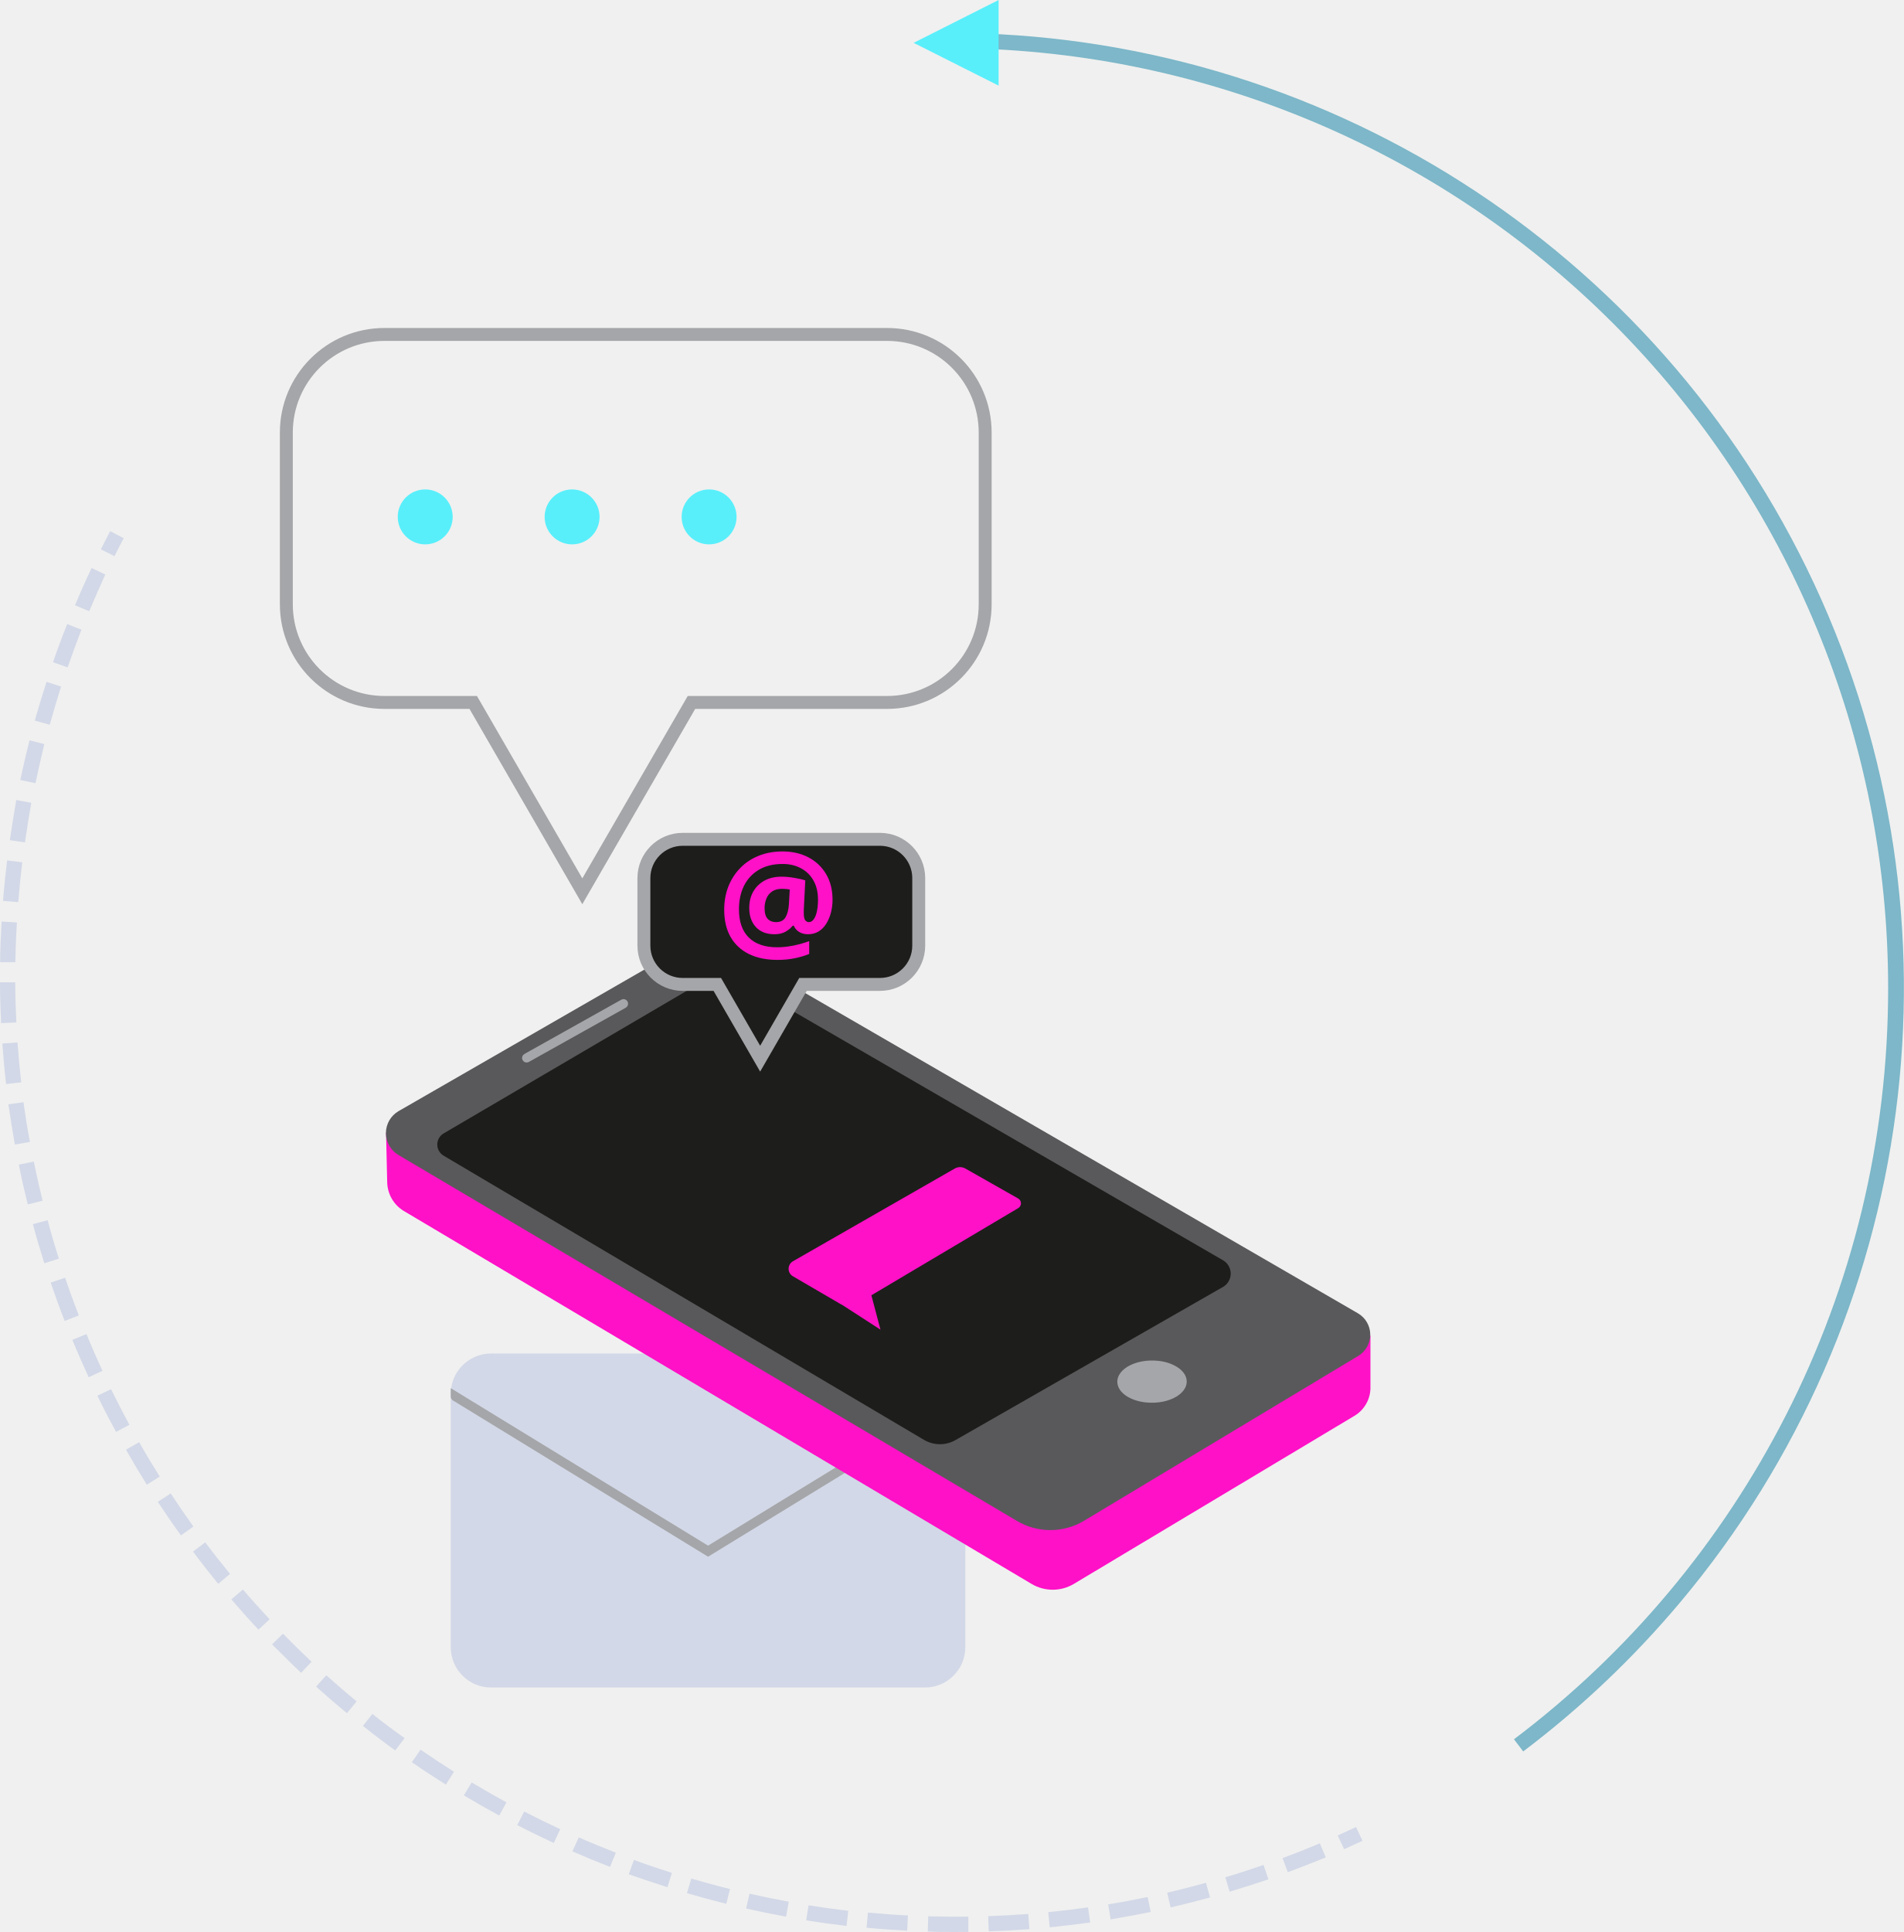
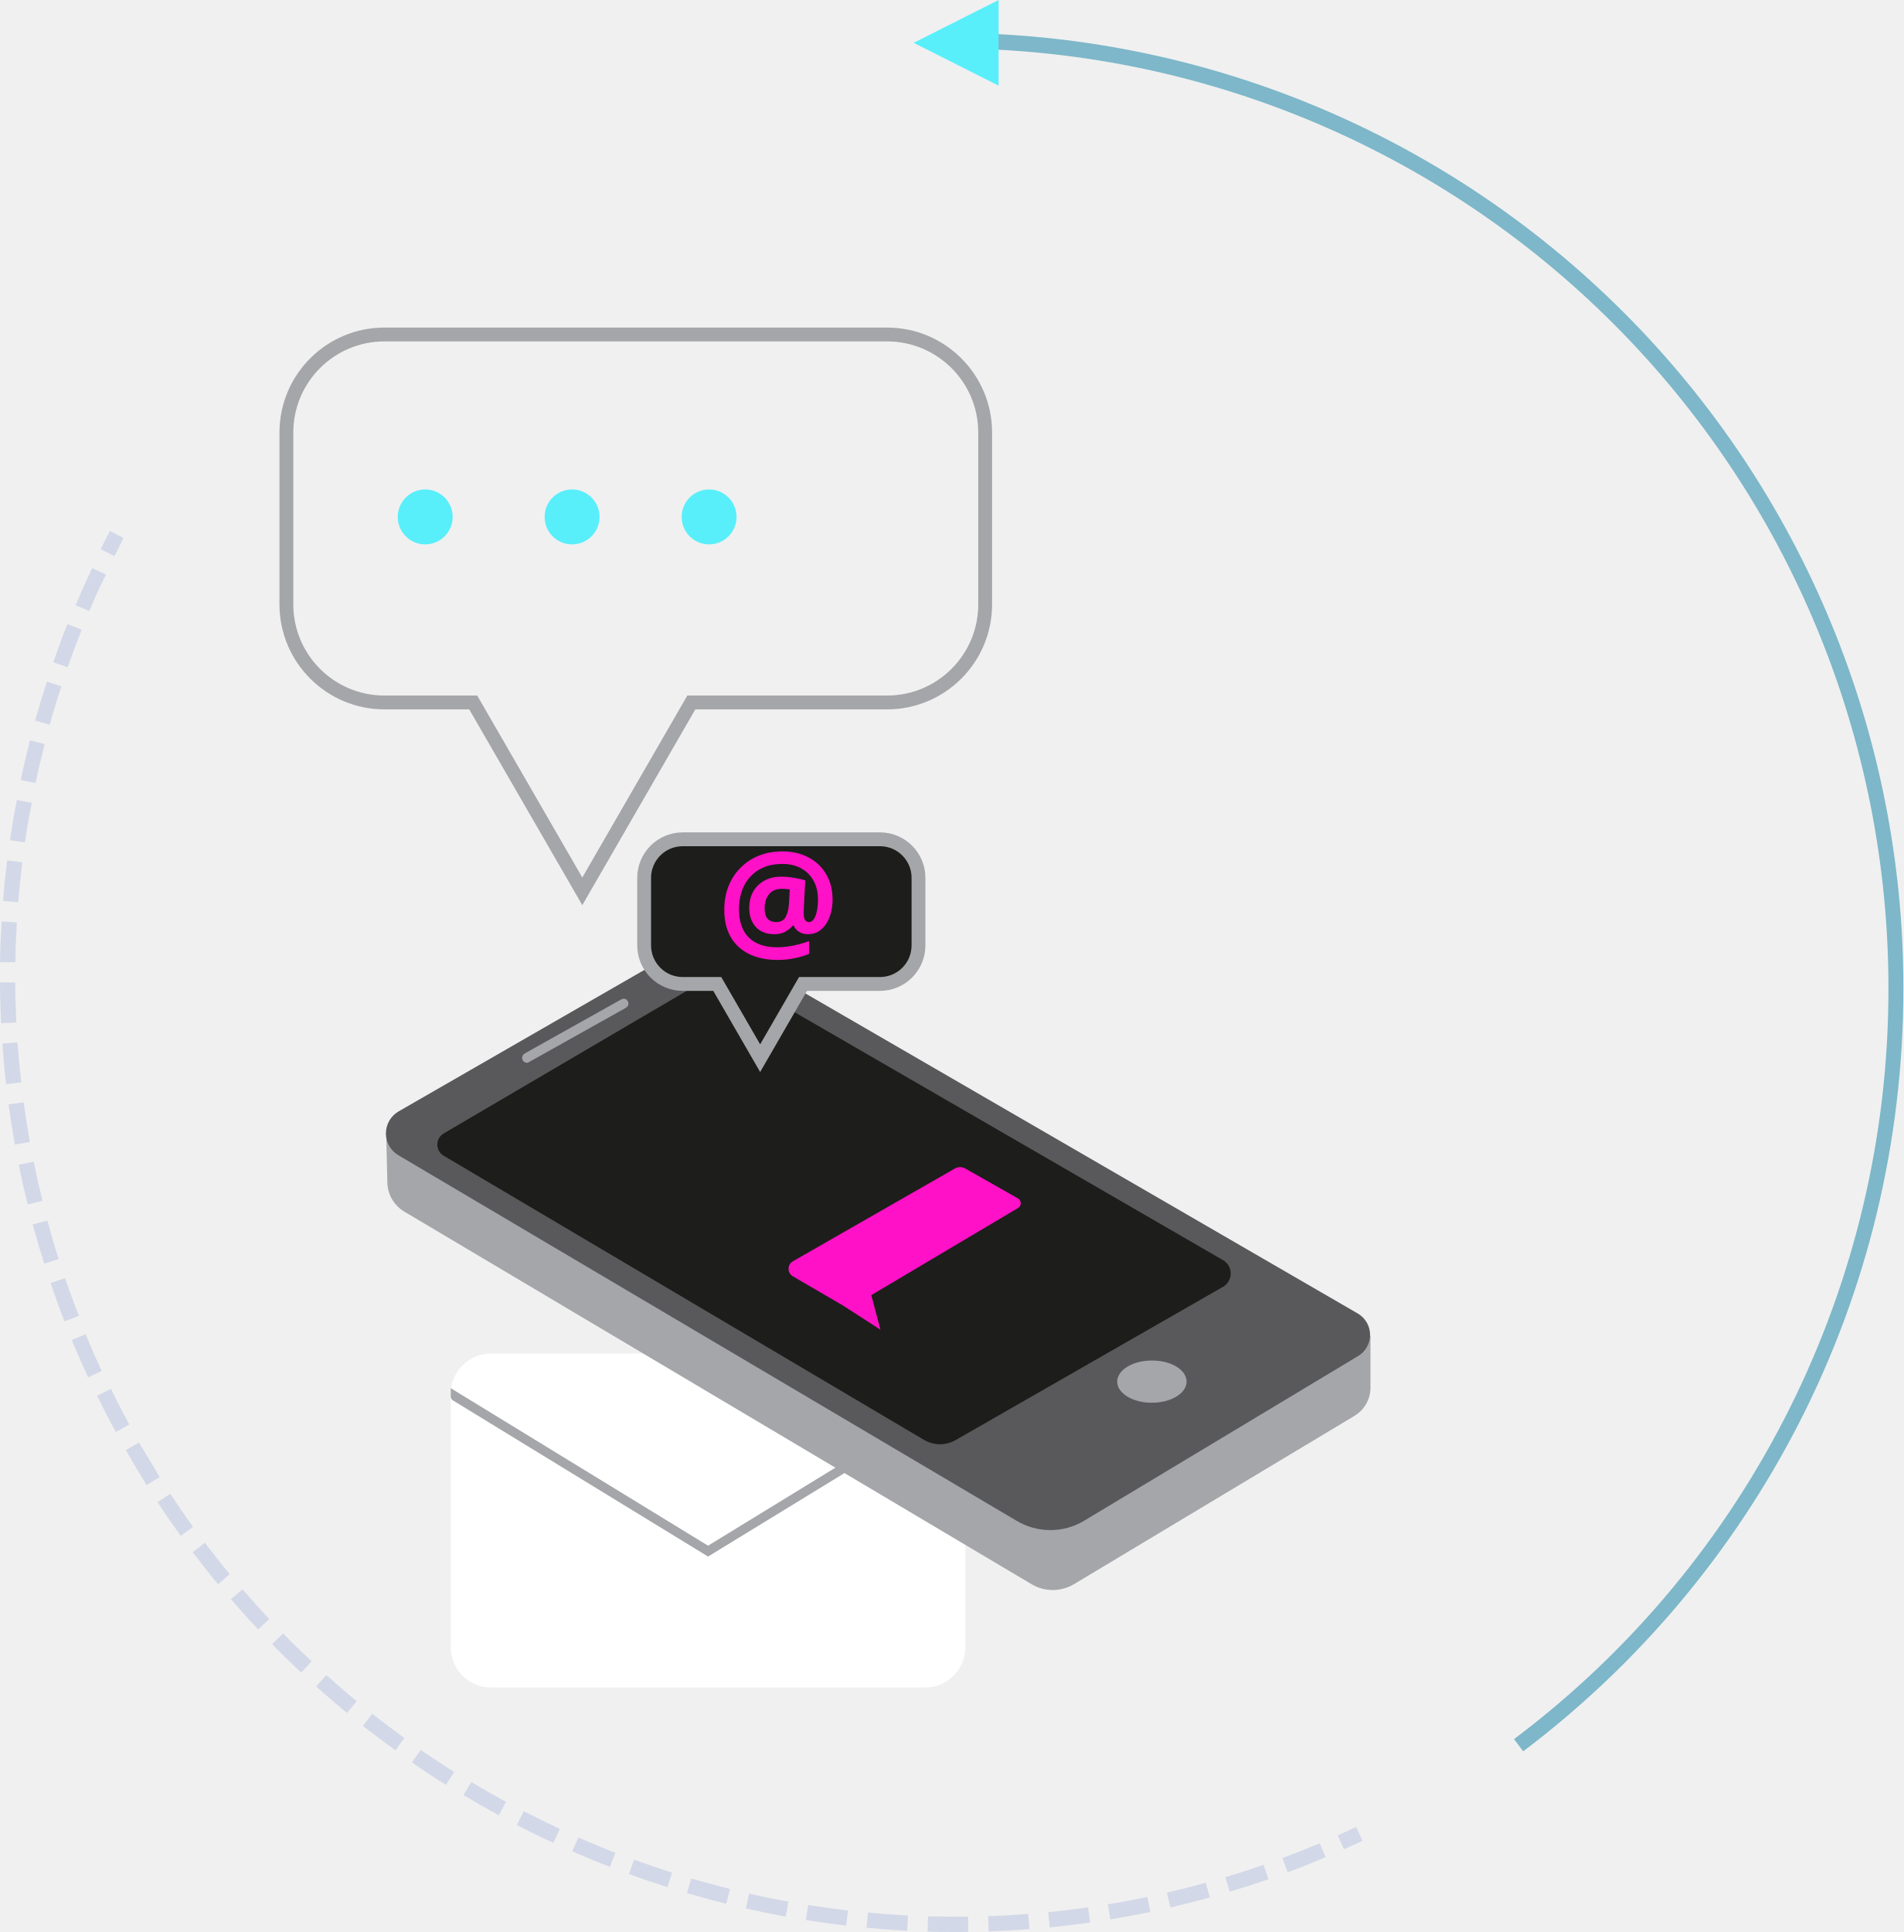
- <svg xmlns="http://www.w3.org/2000/svg" viewBox="0 0 294.54 298.94">
+ <svg xmlns="http://www.w3.org/2000/svg" viewBox="0 0 275.16 279.27">
  <defs>
-     <style>.cls-1{fill:#7db7c9;}.cls-2{fill:#58effb;}.cls-3{fill:#d2d8e7;}.cls-4{fill:#a5a6a9;}.cls-5,.cls-8{fill:none;}.cls-10,.cls-5,.cls-8{stroke:#a5a6a9;stroke-miterlimit:10;}.cls-10,.cls-5{stroke-width:2px;}.cls-11,.cls-6{fill:#ff11c7;}.cls-7{fill:#59595b;}.cls-10,.cls-9{fill:#1d1d1b;}.cls-11{font-size:21.03px;font-family:MyriadPro-Bold, Myriad Pro;font-weight:700;}</style>
+     <style>.cls-1{fill:#7db7c9;}.cls-2{fill:#58effb;}.cls-3{fill:#d2d8e7;}.cls-4{fill:#fff;}.cls-5{fill:#a5a6a9;}.cls-6,.cls-8{fill:none;}.cls-10,.cls-6,.cls-8{stroke:#a5a6a9;stroke-miterlimit:10;}.cls-10,.cls-6{stroke-width:2px;}.cls-7{fill:#59595b;}.cls-10,.cls-9{fill:#1d1d1b;}.cls-11{font-size:19.64px;font-family:MyriadPro-Bold, Myriad Pro;font-weight:700;}.cls-11,.cls-12{fill:#ff11c7;}</style>
  </defs>
  <g id="Layer_2" data-name="Layer 2">
    <g id="Device">
-       <path class="cls-1" d="M235.71,271l-1.43-1.88a145.92,145.92,0,0,0,42.14-50.25,144.6,144.6,0,0,0,11.66-31.48,146.23,146.23,0,0,0,4.1-34.44A145.35,145.35,0,0,0,146.7,7.45V5.09A147.79,147.79,0,0,1,260,247.93,149.17,149.17,0,0,1,235.71,271Z" />
-       <polygon class="cls-2" points="154.53 13.25 141.38 6.63 154.53 0 154.53 13.25" />
-       <path class="cls-3" d="M208,286.13,207,284c.94-.42,1.9-.86,2.84-1.3l1,2.13C209.9,285.26,208.93,285.71,208,286.13Z" />
-       <path class="cls-3" d="M148,298.94c-1.47,0-3,0-4.43-.07l.07-2.36c2.06.06,4.15.08,6.21.05l0,2.36Zm5-.09-.08-2.36c2.06-.07,4.14-.19,6.2-.34l.18,2.35C157.21,298.66,155.09,298.78,153,298.85Zm-12.62-.11c-2.09-.11-4.21-.26-6.29-.46l.22-2.35c2.05.19,4.14.35,6.19.45Zm22.06-.52-.23-2.35c2-.2,4.12-.45,6.16-.74l.33,2.34C166.63,297.76,164.52,298,162.44,298.22ZM131,298c-2.08-.24-4.18-.53-6.25-.86l.37-2.33c2,.32,4.11.61,6.15.85Zm40.87-1-.38-2.33c2-.34,4.08-.72,6.1-1.14l.48,2.31C176,296.26,173.89,296.65,171.82,297Zm-50.23-.43c-2.06-.38-4.14-.8-6.18-1.26l.52-2.3c2,.45,4.06.87,6.08,1.24Zm59.51-1.41-.53-2.3c2-.46,4-1,6-1.53l.63,2.27C185.2,294.15,183.14,294.68,181.1,295.15Zm-68.76-.58c-2-.5-4.08-1.06-6.09-1.65l.67-2.26c2,.58,4,1.13,6,1.62Zm77.9-1.85-.68-2.26c2-.59,4-1.24,5.91-1.91l.77,2.23C194.27,291.46,192.25,292.12,190.24,292.72Zm-87-.72c-2-.63-4-1.31-6-2l.81-2.22c1.93.71,3.91,1.38,5.87,2Zm96-2.29-.82-2.21c1.93-.72,3.87-1.49,5.77-2.29l.92,2.18C203.15,288.2,201.17,289,199.21,289.71Zm-104.89-.85c-1.95-.76-3.91-1.57-5.83-2.41l1-2.16c1.88.83,3.81,1.62,5.73,2.37Zm-8.7-3.7c-1.9-.88-3.81-1.81-5.66-2.77l1.08-2.1c1.83.94,3.7,1.86,5.57,2.73Zm-8.45-4.25c-1.84-1-3.68-2.05-5.47-3.12l1.21-2c1.77,1.06,3.58,2.09,5.39,3.08ZM69,276.14c-1.78-1.12-3.55-2.28-5.27-3.47l1.35-1.94c1.69,1.16,3.43,2.31,5.17,3.41Zm-7.84-5.29c-1.69-1.22-3.38-2.5-5-3.8l1.46-1.85c1.61,1.28,3.28,2.53,5,3.74Zm-7.47-5.77c-1.62-1.33-3.22-2.71-4.78-4.11l1.58-1.76c1.53,1.38,3.11,2.74,4.7,4.05Zm-7.09-6.24c-1.53-1.43-3-2.91-4.5-4.41l1.69-1.65c1.44,1.47,2.92,2.93,4.42,4.34ZM40,252.16c-1.43-1.52-2.84-3.1-4.2-4.69l1.79-1.53c1.33,1.56,2.73,3.11,4.13,4.61Zm-6.23-7.09c-1.32-1.62-2.64-3.28-3.9-5l1.89-1.42c1.24,1.65,2.53,3.29,3.84,4.88ZM28,237.57c-1.23-1.69-2.43-3.44-3.58-5.19l2-1.3c1.13,1.73,2.31,3.45,3.51,5.12Zm-5.28-7.84c-1.11-1.77-2.2-3.6-3.23-5.42l2.05-1.16c1,1.79,2.09,3.58,3.18,5.32Zm-4.76-8.17c-1-1.84-2-3.73-2.89-5.61l2.12-1c.91,1.85,1.86,3.71,2.84,5.51Zm-4.24-8.46c-.88-1.9-1.73-3.85-2.53-5.78l2.18-.9c.79,1.9,1.62,3.82,2.49,5.69ZM10,204.39c-.76-1.95-1.48-3.95-2.16-5.93l2.24-.76c.66,2,1.37,3.91,2.12,5.84Zm-3.14-8.92c-.63-2-1.23-4-1.77-6.06l2.28-.61c.53,2,1.12,4,1.74,5.95Zm-2.56-9.11c-.5-2-1-4.11-1.38-6.16l2.31-.47c.41,2,.87,4.06,1.36,6.06Zm-2-9.26c-.37-2.06-.7-4.16-1-6.23l2.33-.32c.28,2,.61,4.11,1,6.14ZM.94,167.74c-.24-2.08-.43-4.19-.58-6.28l2.35-.17c.15,2.06.34,4.14.57,6.18Zm-.77-9.43C.07,156.22,0,154.1,0,152l2.36,0c0,2.06.07,4.15.17,6.21Zm2.21-9.42-2.36,0c0-2.09.11-4.21.23-6.3l2.36.14C2.49,144.74,2.41,146.83,2.38,148.89Zm.44-9.3L.47,139.4c.16-2.08.38-4.19.63-6.27l2.35.29C3.2,135.46,3,137.54,2.82,139.59Zm1-9.25L1.52,130c.3-2.07.65-4.16,1-6.22l2.32.44C4.5,126.24,4.15,128.3,3.86,130.34Zm1.63-9.16-2.31-.49c.43-2,.91-4.11,1.43-6.14l2.29.58C6.39,117.13,5.91,119.16,5.49,121.18Zm2.21-9.05-2.28-.63c.56-2,1.17-4,1.82-6l2.25.73C8.85,108.15,8.25,110.15,7.7,112.13Zm2.77-8.88-2.23-.78c.69-2,1.43-4,2.2-5.91l2.2.87C11.88,99.35,11.15,101.3,10.47,103.25Zm3.34-8.69-2.17-.91c.81-1.93,1.67-3.87,2.57-5.76l2.13,1C15.46,90.76,14.61,92.66,13.81,94.56Z" />
-       <path class="cls-3" d="M17.72,86.06,15.61,85c.47-.94.95-1.89,1.44-2.82l2.09,1.1C18.66,84.19,18.18,85.13,17.72,86.06Z" />
-       <rect class="cls-3" x="69.75" y="209.43" width="79.63" height="51.68" rx="6.24" />
-       <path class="cls-4" d="M70.09,216.69a.71.71,0,0,1-.34-.6v-1.3l39.82,24.37,39.67-24.3a.07.07,0,0,1,.11.06l.06,1.17a.81.81,0,0,1-.36.6l-39.48,24.18Z" />
-       <path class="cls-5" d="M137.27,51.75H59.49A15.18,15.18,0,0,0,44.31,66.93V93.5a15.19,15.19,0,0,0,15.18,15.19H73.23l16.88,29.22L107,108.69h30.29A15.18,15.18,0,0,0,152.45,93.5V66.93A15.18,15.18,0,0,0,137.27,51.75Z" />
-       <circle class="cls-2" cx="65.8" cy="79.98" r="4.25" />
-       <circle class="cls-2" cx="88.53" cy="79.98" r="4.25" />
-       <circle class="cls-2" cx="109.73" cy="79.98" r="4.25" />
-       <path class="cls-6" d="M209.58,219.08l-43.41,26a6.39,6.39,0,0,1-6.54,0l-97.1-57.68A5.32,5.32,0,0,1,59.92,183l-.18-7.71,49.33-25.9,103,57.29v8.06A5.07,5.07,0,0,1,209.58,219.08Z" />
-       <path class="cls-7" d="M210.19,209.8l-42.45,25.52a10.15,10.15,0,0,1-10.4,0L61.67,178.72a3.93,3.93,0,0,1,0-6.79l43.87-25.26a7,7,0,0,1,7,0l97.58,56.53A3.83,3.83,0,0,1,210.19,209.8Z" />
-       <path class="cls-8" d="M81.49,163.91a.21.21,0,0,1-.18-.11.2.2,0,0,1,.08-.28l15-8.4a.2.2,0,0,1,.28.08.21.21,0,0,1-.08.29l-15,8.39A.19.19,0,0,1,81.49,163.91Z" />
-       <path class="cls-9" d="M68.66,175.37l41.09-24.1a3.94,3.94,0,0,1,4,0L189.25,195a2.38,2.38,0,0,1,0,4.13L147.9,222.8a4.85,4.85,0,0,1-4.9,0L68.65,178.82A2,2,0,0,1,68.66,175.37Z" />
-       <path class="cls-4" d="M173,214.42c-.71-2.3,2.54-4.28,6.32-3.85,2.11.25,3.82,1.29,4.22,2.57.71,2.3-2.54,4.28-6.32,3.85C175.09,216.74,173.39,215.71,173,214.42Z" />
-       <path class="cls-10" d="M136.21,129.87H105.64a6,6,0,0,0-6,6v10.45a6,6,0,0,0,6,6H111l6.63,11.49,6.63-11.49h11.91a6,6,0,0,0,6-6V135.83A6,6,0,0,0,136.21,129.87Z" />
-       <text class="cls-11" transform="translate(111.02 146.76)">@</text>
-       <path class="cls-6" d="M157.55,185.44l-8.18-4.64a1.65,1.65,0,0,0-1.61,0L122.7,195.16a1.34,1.34,0,0,0,0,2.32l7.24,4.22.5.28,5.81,3.76-1.41-5.32,22.73-13.49A.86.86,0,0,0,157.55,185.44Z" />
+       <path class="cls-1" d="M220.2,253.15l-1.33-1.76A135.56,135.56,0,0,0,273,142.87,135.8,135.8,0,0,0,137.05,7V4.75A138,138,0,0,1,275.16,142.87a138.88,138.88,0,0,1-3.89,32.69,137,137,0,0,1-11.07,29.89,138.74,138.74,0,0,1-40,47.7Z" />
+       <polygon class="cls-2" points="144.36 12.38 132.08 6.19 144.36 0 144.36 12.38" />
+       <path class="cls-3" d="M194.29,267.31l-.9-2,2.65-1.22.94,2C196.09,266.5,195.18,266.91,194.29,267.31Z" />
+       <path class="cls-3" d="M138.23,279.27c-1.37,0-2.76,0-4.14-.06l.07-2.21c1.92.06,3.88.08,5.8.05l0,2.21Zm4.71-.08-.08-2.2c1.92-.07,3.87-.18,5.79-.33l.17,2.2C146.87,279,144.89,279.12,142.94,279.19Zm-11.79-.1c-2-.1-3.94-.25-5.88-.43l.21-2.2c1.91.18,3.86.33,5.78.42Zm20.6-.49-.21-2.19c1.91-.19,3.85-.43,5.75-.7l.31,2.19C155.67,278.17,153.7,278.41,151.75,278.6Zm-29.42-.25c-1.94-.23-3.9-.5-5.83-.81l.34-2.17c1.91.3,3.84.57,5.75.79Zm38.19-.9-.36-2.18c1.9-.31,3.82-.67,5.7-1.06l.45,2.16C164.4,276.77,162.45,277.13,160.52,277.45Zm-46.93-.4c-1.92-.35-3.86-.75-5.77-1.18l.48-2.15c1.88.43,3.79.82,5.68,1.16Zm55.6-1.32-.5-2.15c1.87-.43,3.76-.91,5.62-1.43l.59,2.13C173,274.8,171.09,275.29,169.19,275.73ZM105,275.19c-1.9-.47-3.81-1-5.69-1.54l.62-2.11c1.85.54,3.73,1,5.6,1.51Zm72.78-1.73-.64-2.11c1.84-.55,3.7-1.15,5.52-1.79l.72,2.09C181.48,272.29,179.6,272.9,177.73,273.46Zm-81.29-.67c-1.86-.59-3.74-1.23-5.57-1.9l.75-2.07c1.81.66,3.66,1.29,5.49,1.87Zm89.67-2.14-.77-2.07c1.8-.67,3.62-1.39,5.39-2.13l.86,2C189.78,269.24,187.94,270,186.11,270.65Zm-98-.79c-1.82-.71-3.65-1.47-5.44-2.25l.88-2c1.76.77,3.57,1.52,5.36,2.21ZM80,266.4c-1.77-.82-3.55-1.69-5.28-2.59l1-2c1.71.88,3.46,1.74,5.2,2.55Zm-7.89-4c-1.71-.93-3.43-1.92-5.11-2.92l1.14-1.89c1.64,1,3.34,1.95,5,2.87ZM64.48,258c-1.66-1-3.31-2.13-4.92-3.24l1.25-1.81c1.58,1.09,3.21,2.16,4.84,3.18ZM57.16,253c-1.59-1.14-3.17-2.33-4.7-3.54l1.37-1.73c1.51,1.19,3.06,2.36,4.62,3.49Zm-7-5.39c-1.5-1.24-3-2.53-4.45-3.84l1.47-1.64c1.43,1.28,2.9,2.56,4.39,3.78Zm-6.62-5.83c-1.42-1.34-2.84-2.72-4.2-4.12l1.58-1.54c1.34,1.37,2.73,2.74,4.13,4Zm-6.23-6.24c-1.33-1.42-2.65-2.9-3.93-4.38l1.68-1.43c1.25,1.45,2.55,2.9,3.86,4.3ZM31.51,229c-1.25-1.51-2.47-3.07-3.65-4.63L29.62,223c1.16,1.54,2.37,3.07,3.59,4.56Zm-5.39-7c-1.14-1.59-2.27-3.22-3.34-4.86l1.84-1.21c1.06,1.61,2.16,3.22,3.29,4.78Zm-4.93-7.34c-1-1.65-2.05-3.35-3-5.05l1.91-1.09c1,1.67,2,3.34,3,5ZM16.74,207c-.93-1.71-1.84-3.48-2.7-5.24l2-1c.84,1.73,1.73,3.46,2.65,5.15Zm-4-7.9c-.82-1.78-1.62-3.59-2.36-5.4l2-.84c.73,1.78,1.51,3.57,2.32,5.32ZM9.32,191c-.71-1.83-1.38-3.69-2-5.54l2.09-.71c.61,1.82,1.28,3.65,2,5.45Zm-2.93-8.34c-.59-1.87-1.15-3.77-1.66-5.66l2.13-.57c.5,1.85,1,3.73,1.63,5.56ZM4,174.1c-.47-1.9-.91-3.84-1.29-5.75l2.16-.44c.38,1.89.81,3.79,1.27,5.66Zm-1.85-8.65c-.34-1.92-.65-3.88-.91-5.82l2.18-.3c.26,1.91.56,3.84.9,5.73ZM.87,156.71c-.22-2-.4-3.92-.53-5.87l2.19-.16c.14,1.92.32,3.87.54,5.78ZM.16,147.9C.07,145.94,0,144,0,142l2.2,0c0,1.93.07,3.88.16,5.8Zm2.06-8.81-2.21,0c0-2,.11-3.94.22-5.89l2.2.13C2.32,135.22,2.25,137.17,2.22,139.09Zm.41-8.68-2.19-.18c.15-1.95.35-3.92.59-5.86l2.19.27C3,126.55,2.79,128.49,2.63,130.41Zm1-8.64-2.19-.32c.28-1.94.61-3.89,1-5.81l2.17.41C4.2,117.94,3.88,119.86,3.61,121.77Zm1.52-8.57L3,112.75c.4-1.91.85-3.84,1.34-5.74l2.13.55C6,109.42,5.52,111.32,5.13,113.2Zm2.06-8.44-2.13-.59c.53-1.89,1.1-3.79,1.7-5.65l2.1.69C8.27,101,7.7,102.9,7.19,104.76Zm2.59-8.3L7.7,95.73C8.35,93.89,9,92,9.76,90.21l2.05.81C11.1,92.81,10.42,94.64,9.78,96.46Zm3.12-8.12-2-.86c.76-1.8,1.57-3.61,2.4-5.37l2,.94C14.44,84.79,13.65,86.57,12.9,88.34Z" />
+       <path class="cls-3" d="M16.55,80.39l-2-1c.44-.88.89-1.77,1.35-2.64l1.95,1C17.43,78.65,17,79.53,16.55,80.39Z" />
+       <rect class="cls-4" x="65.16" y="195.65" width="74.39" height="48.28" rx="5.83" />
+       <path class="cls-5" d="M65.48,202.43a.65.65,0,0,1-.32-.56v-1.21l37.2,22.77,37.06-22.71a.08.08,0,0,1,.11.06l.05,1.09a.72.72,0,0,1-.34.56L102.36,225Z" />
+       <path class="cls-6" d="M128.24,48.35H55.58A14.18,14.18,0,0,0,41.4,62.53V87.35a14.18,14.18,0,0,0,14.18,14.19H68.41l15.77,27.3,15.76-27.3h28.3a14.18,14.18,0,0,0,14.18-14.19V62.53A14.18,14.18,0,0,0,128.24,48.35Z" />
+       <circle class="cls-2" cx="61.47" cy="74.72" r="3.97" />
+       <circle class="cls-2" cx="82.7" cy="74.72" r="3.97" />
+       <circle class="cls-2" cx="102.51" cy="74.72" r="3.97" />
+       <path class="cls-5" d="M195.79,204.67,155.24,229a6,6,0,0,1-6.11,0L58.42,175.12A5,5,0,0,1,56,171l-.17-7.2,46.09-24.19,96.2,53.51v7.53A4.75,4.75,0,0,1,195.79,204.67Z" />
+       <path class="cls-7" d="M196.36,196,156.7,219.84a9.51,9.51,0,0,1-9.72,0L57.61,167a3.67,3.67,0,0,1,0-6.34l41-23.6a6.54,6.54,0,0,1,6.53,0l91.15,52.81A3.57,3.57,0,0,1,196.36,196Z" />
+       <path class="cls-8" d="M76.13,153.13A.19.19,0,0,1,76,153a.2.2,0,0,1,.07-.27l14-7.84a.18.18,0,0,1,.26.07.2.2,0,0,1-.07.27l-14,7.84A.16.16,0,0,1,76.13,153.13Z" />
+       <path class="cls-9" d="M64.14,163.84l38.39-22.52a3.68,3.68,0,0,1,3.71,0l70.56,40.83a2.23,2.23,0,0,1,0,3.86l-38.63,22.14a4.55,4.55,0,0,1-4.57,0L64.14,167.06A1.87,1.87,0,0,1,64.14,163.84Z" />
+       <path class="cls-5" d="M161.6,200.31c-.67-2.15,2.37-4,5.91-3.59,2,.23,3.56,1.2,3.93,2.4.67,2.15-2.37,4-5.9,3.59C163.57,202.48,162,201.52,161.6,200.31Z" />
+       <path class="cls-10" d="M127.25,121.32H98.69a5.57,5.57,0,0,0-5.57,5.58v9.75a5.57,5.57,0,0,0,5.57,5.58h5l6.2,10.73,6.2-10.73h11.12a5.57,5.57,0,0,0,5.57-5.58V126.9A5.57,5.57,0,0,0,127.25,121.32Z" />
+       <text class="cls-11" transform="translate(103.72 137.1)">@</text>
+       <path class="cls-12" d="M147.18,173.24l-7.63-4.33a1.51,1.51,0,0,0-1.51,0l-23.42,13.41a1.25,1.25,0,0,0,0,2.17l6.76,3.94.47.27,5.43,3.51-1.32-5,21.24-12.61A.81.81,0,0,0,147.18,173.24Z" />
    </g>
  </g>
</svg>
